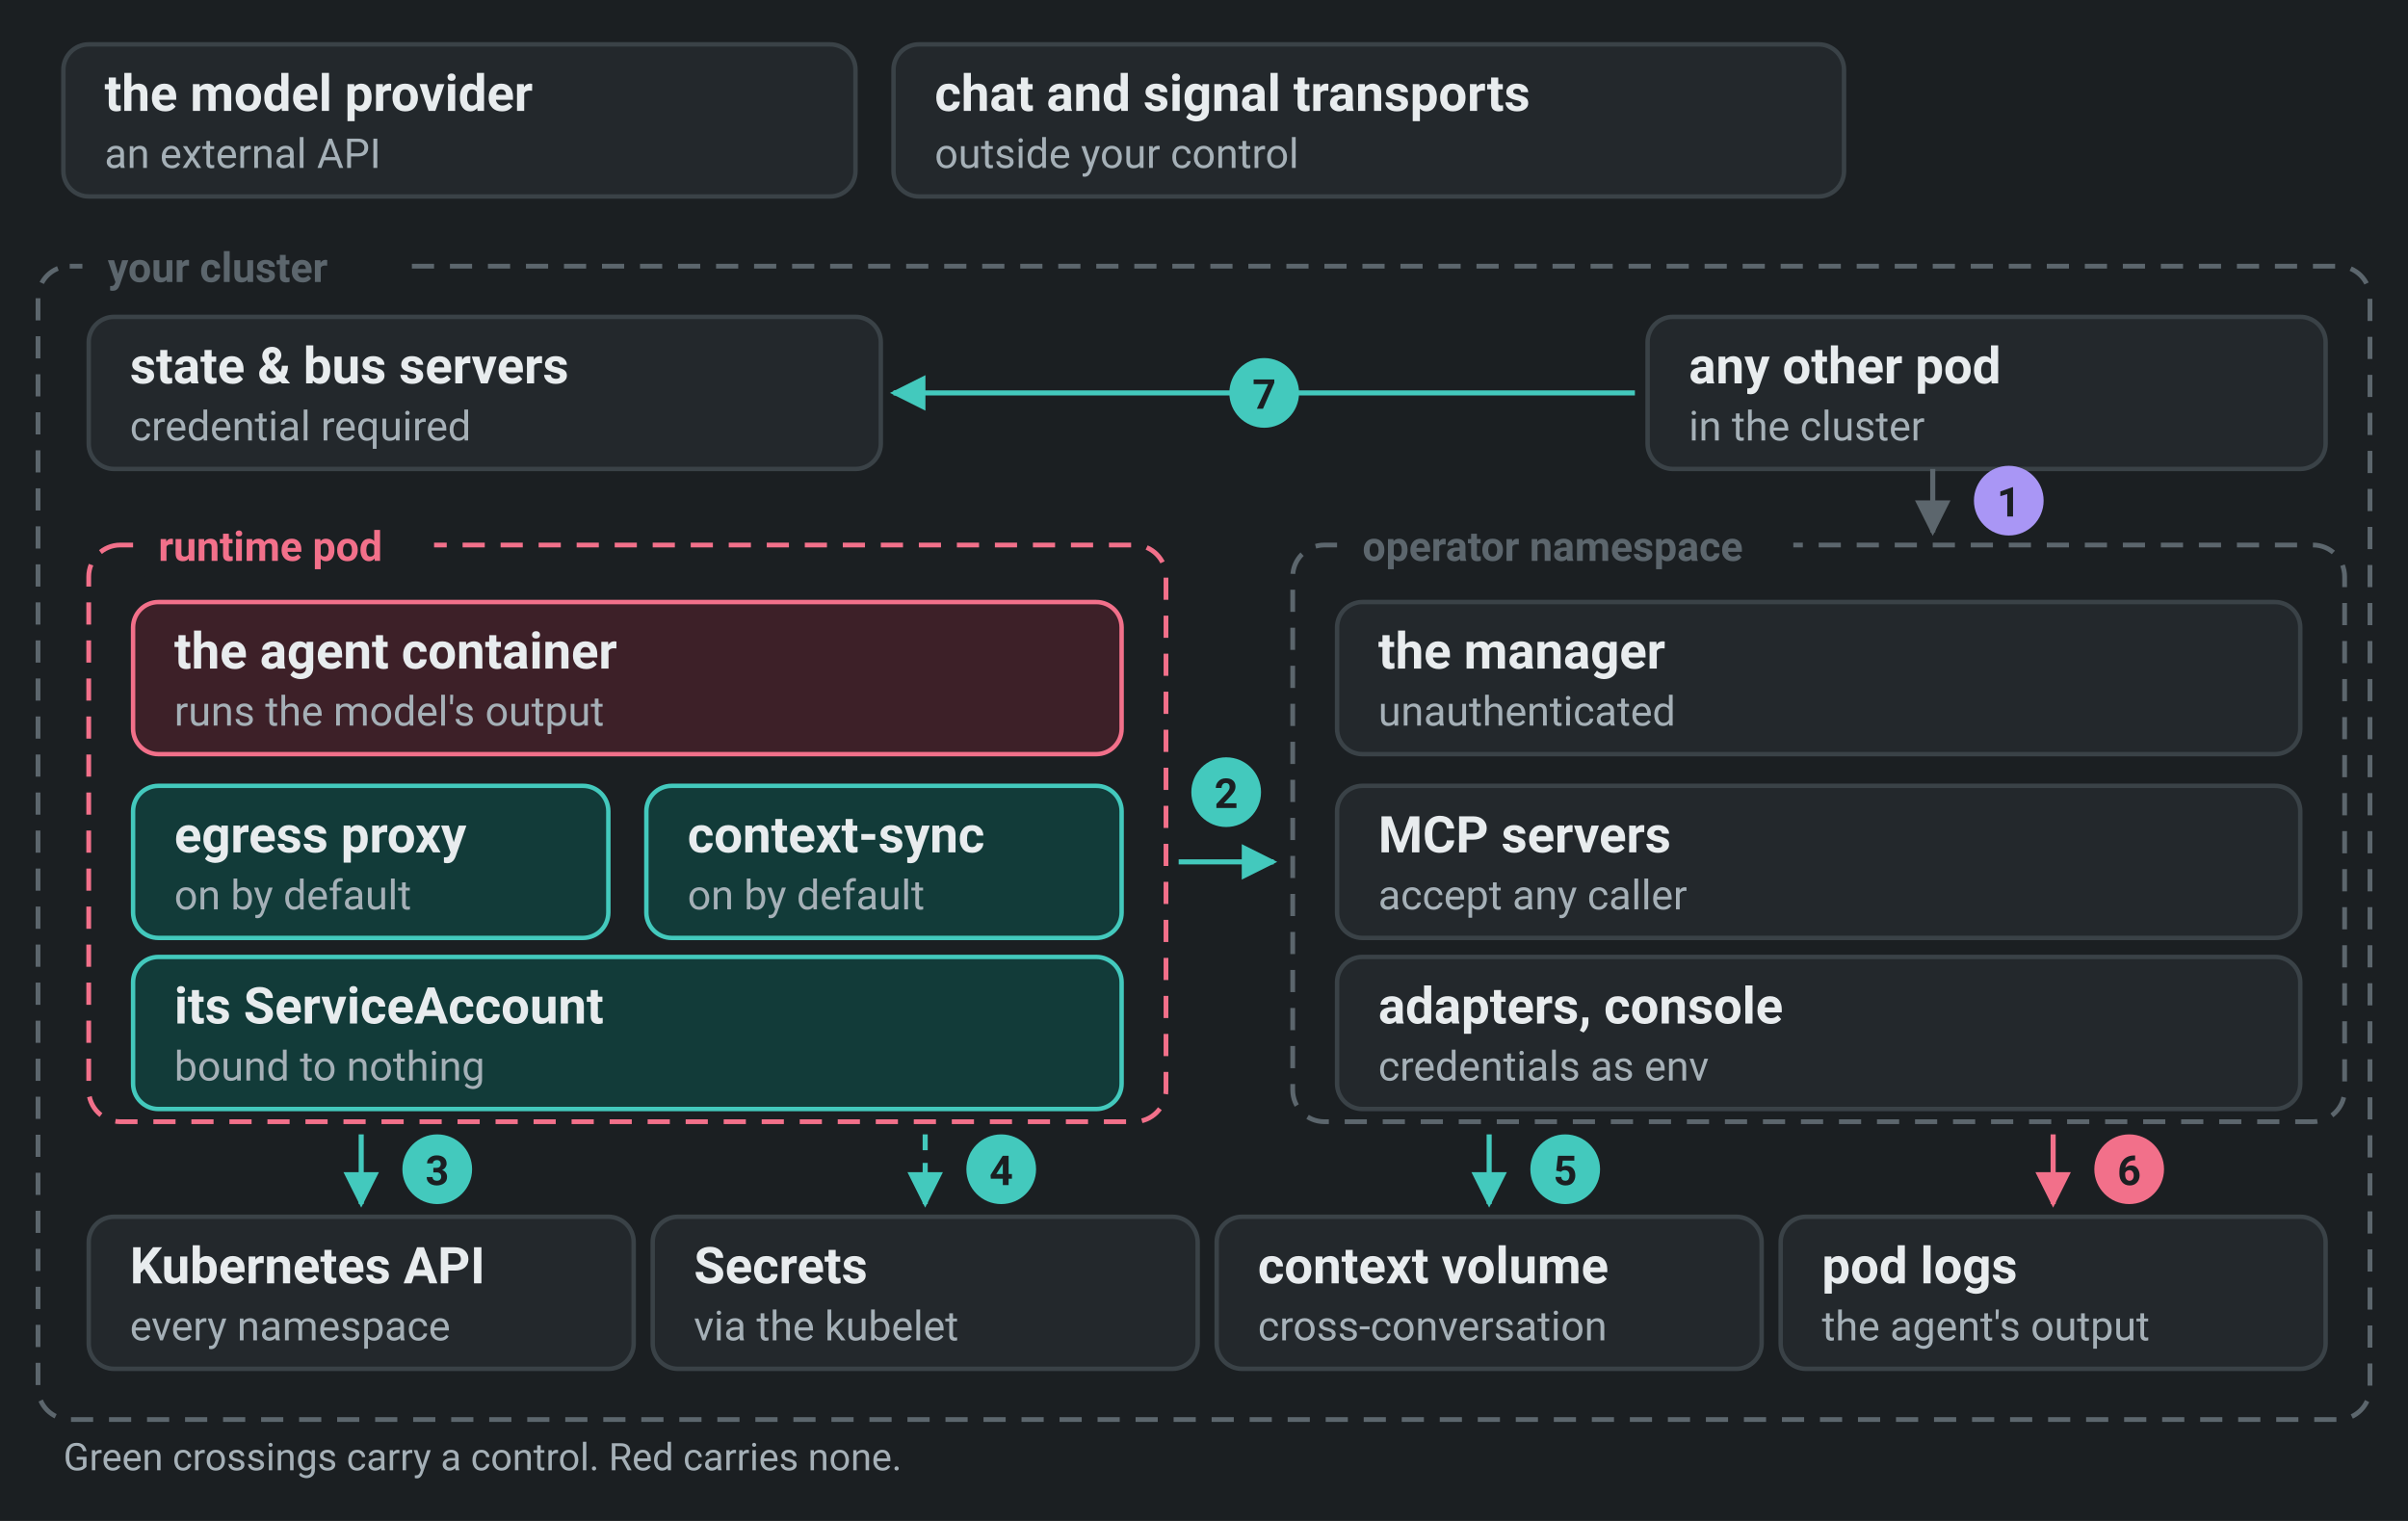
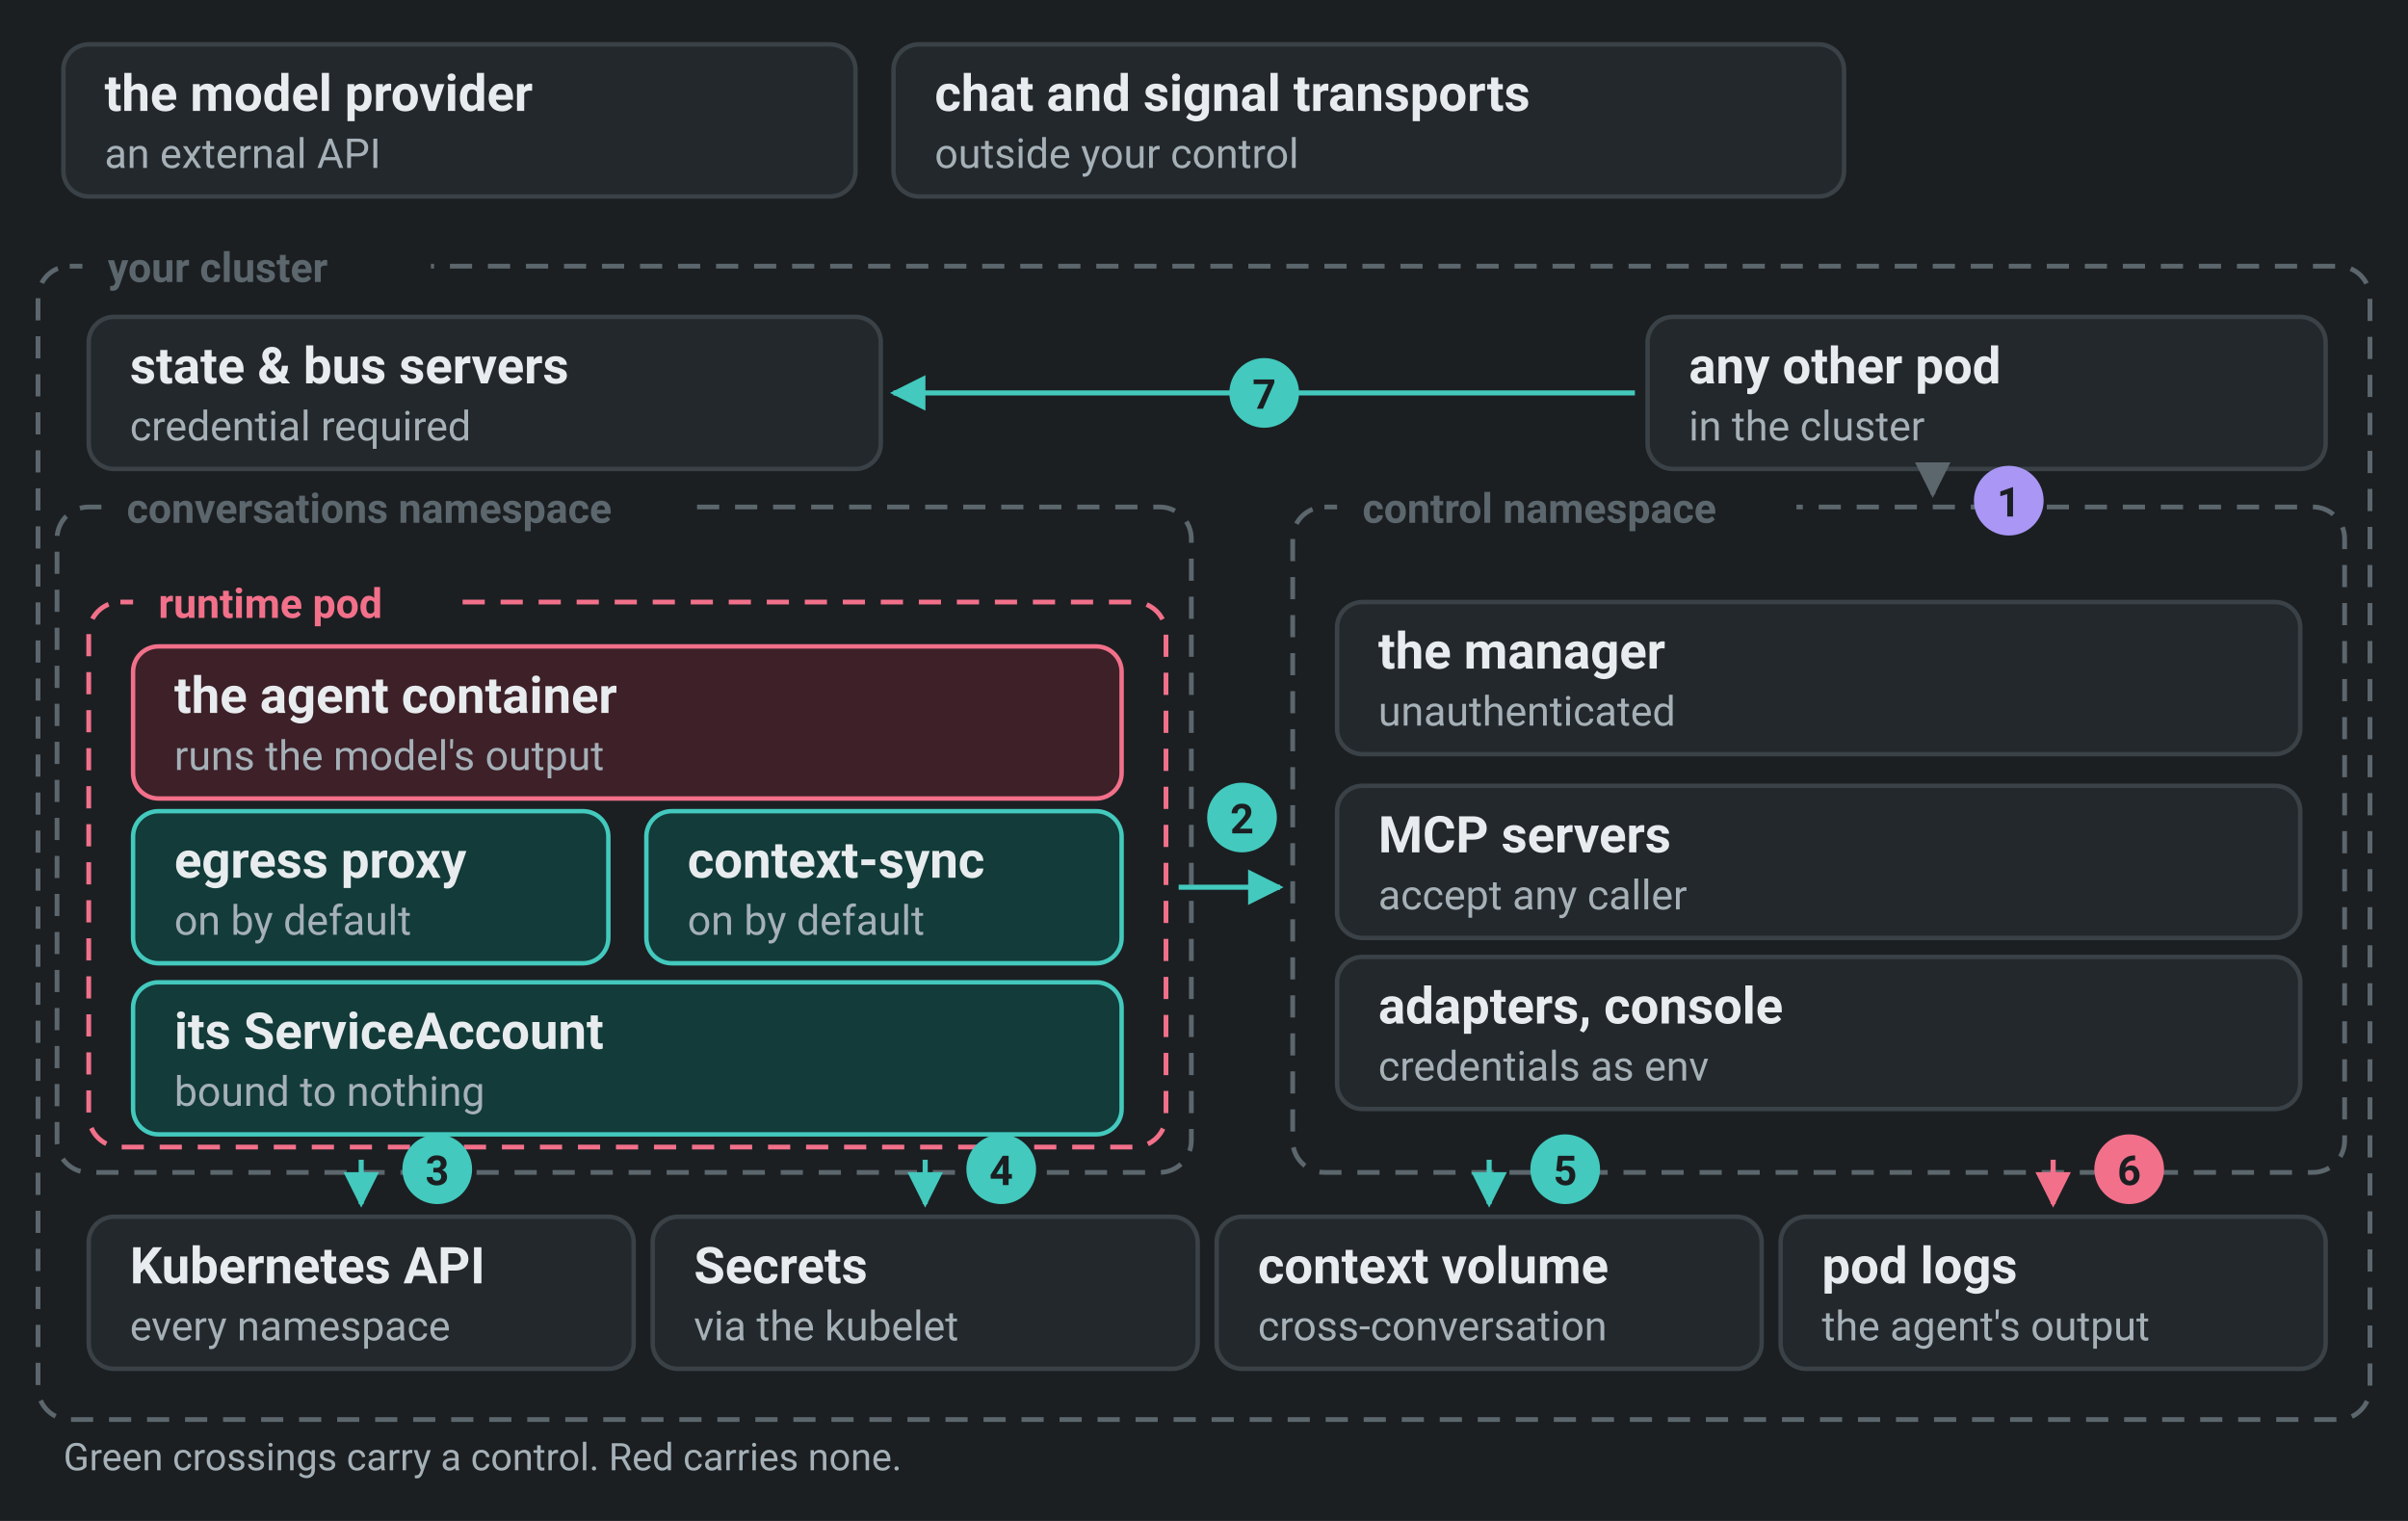
<svg xmlns="http://www.w3.org/2000/svg" viewBox="0 0 760 480" width="760" height="480" role="img">
  <rect width="760" height="480" fill="#1b1f22" />
  <defs>
    <marker id="ar-borderStrong" viewBox="0 0 10 10" refX="9" refY="5" markerWidth="7" markerHeight="7" orient="auto-start-reverse">
      <path d="M0,0 L10,5 L0,10 z" fill="#5c666d" />
    </marker>
    <marker id="ar-danger" viewBox="0 0 10 10" refX="9" refY="5" markerWidth="7" markerHeight="7" orient="auto-start-reverse">
      <path d="M0,0 L10,5 L0,10 z" fill="#f2708a" />
    </marker>
    <marker id="ar-brand" viewBox="0 0 10 10" refX="9" refY="5" markerWidth="7" markerHeight="7" orient="auto-start-reverse">
      <path d="M0,0 L10,5 L0,10 z" fill="#43c9bd" />
    </marker>
  </defs>
  <rect x="20" y="14" width="250" height="48" rx="8" fill="#23282c" stroke="#3a4247" stroke-width="1.4" />
  <text x="33" y="35" fill="#e8ecee" font-size="16" font-weight="600" text-anchor="start" font-family="ui-sans-serif, system-ui, -apple-system, 'Segoe UI', Roboto, 'Helvetica Neue', Arial, sans-serif">the model provider</text>
  <text x="33" y="53" fill="#a5b0b7" font-size="13" font-weight="400" text-anchor="start" font-family="ui-sans-serif, system-ui, -apple-system, 'Segoe UI', Roboto, 'Helvetica Neue', Arial, sans-serif">an external API</text>
  <rect x="282" y="14" width="300" height="48" rx="8" fill="#23282c" stroke="#3a4247" stroke-width="1.4" />
  <text x="295" y="35" fill="#e8ecee" font-size="16" font-weight="600" text-anchor="start" font-family="ui-sans-serif, system-ui, -apple-system, 'Segoe UI', Roboto, 'Helvetica Neue', Arial, sans-serif">chat and signal transports</text>
  <text x="295" y="53" fill="#a5b0b7" font-size="13" font-weight="400" text-anchor="start" font-family="ui-sans-serif, system-ui, -apple-system, 'Segoe UI', Roboto, 'Helvetica Neue', Arial, sans-serif">outside your control</text>
  <rect x="12" y="84" width="736" height="364" rx="10" fill="none" stroke="#5c666d" stroke-width="1.5" stroke-dasharray="7 5" />
-   <rect x="26" y="74" width="102" height="20" rx="5" fill="#1b1f22" />
+   <rect x="26" y="74" width="110" height="20" rx="5" fill="#1b1f22" />
  <text x="34" y="89" fill="#5c666d" font-size="13" font-weight="600" text-anchor="start" font-family="ui-sans-serif, system-ui, -apple-system, 'Segoe UI', Roboto, 'Helvetica Neue', Arial, sans-serif">your cluster</text>
  <rect x="520" y="100" width="214" height="48" rx="8" fill="#23282c" stroke="#3a4247" stroke-width="1.4" />
  <text x="533" y="121" fill="#e8ecee" font-size="16" font-weight="600" text-anchor="start" font-family="ui-sans-serif, system-ui, -apple-system, 'Segoe UI', Roboto, 'Helvetica Neue', Arial, sans-serif">any other pod</text>
  <text x="533" y="139" fill="#a5b0b7" font-size="13" font-weight="400" text-anchor="start" font-family="ui-sans-serif, system-ui, -apple-system, 'Segoe UI', Roboto, 'Helvetica Neue', Arial, sans-serif">in the cluster</text>
  <rect x="28" y="100" width="250" height="48" rx="8" fill="#23282c" stroke="#3a4247" stroke-width="1.4" />
  <text x="41" y="121" fill="#e8ecee" font-size="16" font-weight="600" text-anchor="start" font-family="ui-sans-serif, system-ui, -apple-system, 'Segoe UI', Roboto, 'Helvetica Neue', Arial, sans-serif">state &amp; bus servers</text>
  <text x="41" y="139" fill="#a5b0b7" font-size="13" font-weight="400" text-anchor="start" font-family="ui-sans-serif, system-ui, -apple-system, 'Segoe UI', Roboto, 'Helvetica Neue', Arial, sans-serif">credential required</text>
-   <rect x="28" y="172" width="340" height="182" rx="10" fill="none" stroke="#f2708a" stroke-width="1.5" stroke-dasharray="7 5" />
-   <rect x="42" y="162" width="95" height="20" rx="5" fill="#1b1f22" />
-   <text x="50" y="177" fill="#f2708a" font-size="13" font-weight="600" text-anchor="start" font-family="ui-sans-serif, system-ui, -apple-system, 'Segoe UI', Roboto, 'Helvetica Neue', Arial, sans-serif">runtime pod</text>
-   <rect x="42" y="190" width="312" height="48" rx="8" fill="#3d2028" stroke="#f2708a" stroke-width="1.4" />
-   <text x="55" y="211" fill="#e8ecee" font-size="16" font-weight="600" text-anchor="start" font-family="ui-sans-serif, system-ui, -apple-system, 'Segoe UI', Roboto, 'Helvetica Neue', Arial, sans-serif">the agent container</text>
-   <text x="55" y="229" fill="#a5b0b7" font-size="13" font-weight="400" text-anchor="start" font-family="ui-sans-serif, system-ui, -apple-system, 'Segoe UI', Roboto, 'Helvetica Neue', Arial, sans-serif">runs the model's output</text>
-   <rect x="42" y="248" width="150" height="48" rx="8" fill="#123b39" stroke="#43c9bd" stroke-width="1.4" />
-   <text x="55" y="269" fill="#e8ecee" font-size="16" font-weight="600" text-anchor="start" font-family="ui-sans-serif, system-ui, -apple-system, 'Segoe UI', Roboto, 'Helvetica Neue', Arial, sans-serif">egress proxy</text>
-   <text x="55" y="287" fill="#a5b0b7" font-size="13" font-weight="400" text-anchor="start" font-family="ui-sans-serif, system-ui, -apple-system, 'Segoe UI', Roboto, 'Helvetica Neue', Arial, sans-serif">on by default</text>
-   <rect x="204" y="248" width="150" height="48" rx="8" fill="#123b39" stroke="#43c9bd" stroke-width="1.4" />
-   <text x="217" y="269" fill="#e8ecee" font-size="16" font-weight="600" text-anchor="start" font-family="ui-sans-serif, system-ui, -apple-system, 'Segoe UI', Roboto, 'Helvetica Neue', Arial, sans-serif">context-sync</text>
-   <text x="217" y="287" fill="#a5b0b7" font-size="13" font-weight="400" text-anchor="start" font-family="ui-sans-serif, system-ui, -apple-system, 'Segoe UI', Roboto, 'Helvetica Neue', Arial, sans-serif">on by default</text>
-   <rect x="42" y="302" width="312" height="48" rx="8" fill="#123b39" stroke="#43c9bd" stroke-width="1.4" />
-   <text x="55" y="323" fill="#e8ecee" font-size="16" font-weight="600" text-anchor="start" font-family="ui-sans-serif, system-ui, -apple-system, 'Segoe UI', Roboto, 'Helvetica Neue', Arial, sans-serif">its ServiceAccount</text>
-   <text x="55" y="341" fill="#a5b0b7" font-size="13" font-weight="400" text-anchor="start" font-family="ui-sans-serif, system-ui, -apple-system, 'Segoe UI', Roboto, 'Helvetica Neue', Arial, sans-serif">bound to nothing</text>
-   <rect x="408" y="172" width="332" height="182" rx="10" fill="none" stroke="#5c666d" stroke-width="1.5" stroke-dasharray="7 5" />
-   <rect x="422" y="162" width="144" height="20" rx="5" fill="#1b1f22" />
-   <text x="430" y="177" fill="#5c666d" font-size="13" font-weight="600" text-anchor="start" font-family="ui-sans-serif, system-ui, -apple-system, 'Segoe UI', Roboto, 'Helvetica Neue', Arial, sans-serif">operator namespace</text>
+   <rect x="18" y="160" width="358" height="210" rx="10" fill="none" stroke="#5c666d" stroke-width="1.5" stroke-dasharray="7 5" />
+   <rect x="32" y="150" width="187" height="20" rx="5" fill="#1b1f22" />
+   <text x="40" y="165" fill="#5c666d" font-size="13" font-weight="600" text-anchor="start" font-family="ui-sans-serif, system-ui, -apple-system, 'Segoe UI', Roboto, 'Helvetica Neue', Arial, sans-serif">conversations namespace</text>
+   <rect x="28" y="190" width="340" height="172" rx="10" fill="none" stroke="#f2708a" stroke-width="1.5" stroke-dasharray="7 5" />
+   <rect x="42" y="180" width="103" height="20" rx="5" fill="#1b1f22" />
+   <text x="50" y="195" fill="#f2708a" font-size="13" font-weight="600" text-anchor="start" font-family="ui-sans-serif, system-ui, -apple-system, 'Segoe UI', Roboto, 'Helvetica Neue', Arial, sans-serif">runtime pod</text>
+   <rect x="42" y="204" width="312" height="48" rx="8" fill="#3d2028" stroke="#f2708a" stroke-width="1.4" />
+   <text x="55" y="225" fill="#e8ecee" font-size="16" font-weight="600" text-anchor="start" font-family="ui-sans-serif, system-ui, -apple-system, 'Segoe UI', Roboto, 'Helvetica Neue', Arial, sans-serif">the agent container</text>
+   <text x="55" y="243" fill="#a5b0b7" font-size="13" font-weight="400" text-anchor="start" font-family="ui-sans-serif, system-ui, -apple-system, 'Segoe UI', Roboto, 'Helvetica Neue', Arial, sans-serif">runs the model's output</text>
+   <rect x="42" y="256" width="150" height="48" rx="8" fill="#123b39" stroke="#43c9bd" stroke-width="1.4" />
+   <text x="55" y="277" fill="#e8ecee" font-size="16" font-weight="600" text-anchor="start" font-family="ui-sans-serif, system-ui, -apple-system, 'Segoe UI', Roboto, 'Helvetica Neue', Arial, sans-serif">egress proxy</text>
+   <text x="55" y="295" fill="#a5b0b7" font-size="13" font-weight="400" text-anchor="start" font-family="ui-sans-serif, system-ui, -apple-system, 'Segoe UI', Roboto, 'Helvetica Neue', Arial, sans-serif">on by default</text>
+   <rect x="204" y="256" width="150" height="48" rx="8" fill="#123b39" stroke="#43c9bd" stroke-width="1.4" />
+   <text x="217" y="277" fill="#e8ecee" font-size="16" font-weight="600" text-anchor="start" font-family="ui-sans-serif, system-ui, -apple-system, 'Segoe UI', Roboto, 'Helvetica Neue', Arial, sans-serif">context-sync</text>
+   <text x="217" y="295" fill="#a5b0b7" font-size="13" font-weight="400" text-anchor="start" font-family="ui-sans-serif, system-ui, -apple-system, 'Segoe UI', Roboto, 'Helvetica Neue', Arial, sans-serif">on by default</text>
+   <rect x="42" y="310" width="312" height="48" rx="8" fill="#123b39" stroke="#43c9bd" stroke-width="1.4" />
+   <text x="55" y="331" fill="#e8ecee" font-size="16" font-weight="600" text-anchor="start" font-family="ui-sans-serif, system-ui, -apple-system, 'Segoe UI', Roboto, 'Helvetica Neue', Arial, sans-serif">its ServiceAccount</text>
+   <text x="55" y="349" fill="#a5b0b7" font-size="13" font-weight="400" text-anchor="start" font-family="ui-sans-serif, system-ui, -apple-system, 'Segoe UI', Roboto, 'Helvetica Neue', Arial, sans-serif">bound to nothing</text>
+   <rect x="408" y="160" width="332" height="210" rx="10" fill="none" stroke="#5c666d" stroke-width="1.5" stroke-dasharray="7 5" />
+   <rect x="422" y="150" width="145" height="20" rx="5" fill="#1b1f22" />
+   <text x="430" y="165" fill="#5c666d" font-size="13" font-weight="600" text-anchor="start" font-family="ui-sans-serif, system-ui, -apple-system, 'Segoe UI', Roboto, 'Helvetica Neue', Arial, sans-serif">control namespace</text>
  <rect x="422" y="190" width="304" height="48" rx="8" fill="#23282c" stroke="#3a4247" stroke-width="1.4" />
  <text x="435" y="211" fill="#e8ecee" font-size="16" font-weight="600" text-anchor="start" font-family="ui-sans-serif, system-ui, -apple-system, 'Segoe UI', Roboto, 'Helvetica Neue', Arial, sans-serif">the manager</text>
  <text x="435" y="229" fill="#a5b0b7" font-size="13" font-weight="400" text-anchor="start" font-family="ui-sans-serif, system-ui, -apple-system, 'Segoe UI', Roboto, 'Helvetica Neue', Arial, sans-serif">unauthenticated</text>
  <rect x="422" y="248" width="304" height="48" rx="8" fill="#23282c" stroke="#3a4247" stroke-width="1.4" />
  <text x="435" y="269" fill="#e8ecee" font-size="16" font-weight="600" text-anchor="start" font-family="ui-sans-serif, system-ui, -apple-system, 'Segoe UI', Roboto, 'Helvetica Neue', Arial, sans-serif">MCP servers</text>
  <text x="435" y="287" fill="#a5b0b7" font-size="13" font-weight="400" text-anchor="start" font-family="ui-sans-serif, system-ui, -apple-system, 'Segoe UI', Roboto, 'Helvetica Neue', Arial, sans-serif">accept any caller</text>
  <rect x="422" y="302" width="304" height="48" rx="8" fill="#23282c" stroke="#3a4247" stroke-width="1.4" />
  <text x="435" y="323" fill="#e8ecee" font-size="16" font-weight="600" text-anchor="start" font-family="ui-sans-serif, system-ui, -apple-system, 'Segoe UI', Roboto, 'Helvetica Neue', Arial, sans-serif">adapters, console</text>
  <text x="435" y="341" fill="#a5b0b7" font-size="13" font-weight="400" text-anchor="start" font-family="ui-sans-serif, system-ui, -apple-system, 'Segoe UI', Roboto, 'Helvetica Neue', Arial, sans-serif">credentials as env</text>
  <rect x="28" y="384" width="172" height="48" rx="8" fill="#23282c" stroke="#3a4247" stroke-width="1.4" />
  <text x="41" y="405" fill="#e8ecee" font-size="16" font-weight="600" text-anchor="start" font-family="ui-sans-serif, system-ui, -apple-system, 'Segoe UI', Roboto, 'Helvetica Neue', Arial, sans-serif">Kubernetes API</text>
  <text x="41" y="423" fill="#a5b0b7" font-size="13" font-weight="400" text-anchor="start" font-family="ui-sans-serif, system-ui, -apple-system, 'Segoe UI', Roboto, 'Helvetica Neue', Arial, sans-serif">every namespace</text>
  <rect x="206" y="384" width="172" height="48" rx="8" fill="#23282c" stroke="#3a4247" stroke-width="1.4" />
  <text x="219" y="405" fill="#e8ecee" font-size="16" font-weight="600" text-anchor="start" font-family="ui-sans-serif, system-ui, -apple-system, 'Segoe UI', Roboto, 'Helvetica Neue', Arial, sans-serif">Secrets</text>
  <text x="219" y="423" fill="#a5b0b7" font-size="13" font-weight="400" text-anchor="start" font-family="ui-sans-serif, system-ui, -apple-system, 'Segoe UI', Roboto, 'Helvetica Neue', Arial, sans-serif">via the kubelet</text>
  <rect x="384" y="384" width="172" height="48" rx="8" fill="#23282c" stroke="#3a4247" stroke-width="1.4" />
  <text x="397" y="405" fill="#e8ecee" font-size="16" font-weight="600" text-anchor="start" font-family="ui-sans-serif, system-ui, -apple-system, 'Segoe UI', Roboto, 'Helvetica Neue', Arial, sans-serif">context volume</text>
  <text x="397" y="423" fill="#a5b0b7" font-size="13" font-weight="400" text-anchor="start" font-family="ui-sans-serif, system-ui, -apple-system, 'Segoe UI', Roboto, 'Helvetica Neue', Arial, sans-serif">cross-conversation</text>
  <rect x="562" y="384" width="172" height="48" rx="8" fill="#23282c" stroke="#3a4247" stroke-width="1.4" />
  <text x="575" y="405" fill="#e8ecee" font-size="16" font-weight="600" text-anchor="start" font-family="ui-sans-serif, system-ui, -apple-system, 'Segoe UI', Roboto, 'Helvetica Neue', Arial, sans-serif">pod logs</text>
  <text x="575" y="423" fill="#a5b0b7" font-size="13" font-weight="400" text-anchor="start" font-family="ui-sans-serif, system-ui, -apple-system, 'Segoe UI', Roboto, 'Helvetica Neue', Arial, sans-serif">the agent's output</text>
-   <path d="M610,148 L610,168" stroke="#5c666d" stroke-width="1.6" fill="none" marker-end="url(#ar-borderStrong)" />
+   <path d="M610,148 L610,156" stroke="#5c666d" stroke-width="1.6" fill="none" marker-end="url(#ar-borderStrong)" />
  <circle cx="634" cy="158" r="11" fill="#a996f5" />
  <text x="634" y="163" fill="#1b1f22" font-size="13" font-weight="700" text-anchor="middle" font-family="ui-sans-serif, system-ui, -apple-system, 'Segoe UI', Roboto, 'Helvetica Neue', Arial, sans-serif">1</text>
-   <path d="M372,272 L402,272" stroke="#43c9bd" stroke-width="1.6" fill="none" marker-end="url(#ar-brand)" />
-   <circle cx="387" cy="250" r="11" fill="#43c9bd" />
-   <text x="387" y="255" fill="#1b1f22" font-size="13" font-weight="700" text-anchor="middle" font-family="ui-sans-serif, system-ui, -apple-system, 'Segoe UI', Roboto, 'Helvetica Neue', Arial, sans-serif">2</text>
-   <path d="M114,358 L114,380" stroke="#43c9bd" stroke-width="1.6" fill="none" marker-end="url(#ar-brand)" />
+   <path d="M372,280 L404,280" stroke="#43c9bd" stroke-width="1.6" fill="none" marker-end="url(#ar-brand)" />
+   <circle cx="392" cy="258" r="11" fill="#43c9bd" />
+   <text x="392" y="263" fill="#1b1f22" font-size="13" font-weight="700" text-anchor="middle" font-family="ui-sans-serif, system-ui, -apple-system, 'Segoe UI', Roboto, 'Helvetica Neue', Arial, sans-serif">2</text>
+   <path d="M114,366 L114,380" stroke="#43c9bd" stroke-width="1.6" fill="none" marker-end="url(#ar-brand)" />
  <circle cx="138" cy="369" r="11" fill="#43c9bd" />
  <text x="138" y="374" fill="#1b1f22" font-size="13" font-weight="700" text-anchor="middle" font-family="ui-sans-serif, system-ui, -apple-system, 'Segoe UI', Roboto, 'Helvetica Neue', Arial, sans-serif">3</text>
-   <path d="M292,358 L292,380" stroke="#43c9bd" stroke-width="1.6" fill="none" marker-end="url(#ar-brand)" stroke-dasharray="5 4" />
+   <path d="M292,366 L292,380" stroke="#43c9bd" stroke-width="1.6" fill="none" marker-end="url(#ar-brand)" stroke-dasharray="5 4" />
  <circle cx="316" cy="369" r="11" fill="#43c9bd" />
  <text x="316" y="374" fill="#1b1f22" font-size="13" font-weight="700" text-anchor="middle" font-family="ui-sans-serif, system-ui, -apple-system, 'Segoe UI', Roboto, 'Helvetica Neue', Arial, sans-serif">4</text>
-   <path d="M470,358 L470,380" stroke="#43c9bd" stroke-width="1.6" fill="none" marker-end="url(#ar-brand)" />
+   <path d="M470,366 L470,380" stroke="#43c9bd" stroke-width="1.6" fill="none" marker-end="url(#ar-brand)" />
  <circle cx="494" cy="369" r="11" fill="#43c9bd" />
  <text x="494" y="374" fill="#1b1f22" font-size="13" font-weight="700" text-anchor="middle" font-family="ui-sans-serif, system-ui, -apple-system, 'Segoe UI', Roboto, 'Helvetica Neue', Arial, sans-serif">5</text>
-   <path d="M648,358 L648,380" stroke="#f2708a" stroke-width="1.6" fill="none" marker-end="url(#ar-danger)" />
+   <path d="M648,366 L648,380" stroke="#f2708a" stroke-width="1.6" fill="none" marker-end="url(#ar-danger)" />
  <circle cx="672" cy="369" r="11" fill="#f2708a" />
  <text x="672" y="374" fill="#1b1f22" font-size="13" font-weight="700" text-anchor="middle" font-family="ui-sans-serif, system-ui, -apple-system, 'Segoe UI', Roboto, 'Helvetica Neue', Arial, sans-serif">6</text>
  <path d="M516,124 L282,124" stroke="#43c9bd" stroke-width="1.6" fill="none" marker-end="url(#ar-brand)" />
  <circle cx="399" cy="124" r="11" fill="#43c9bd" />
  <text x="399" y="129" fill="#1b1f22" font-size="13" font-weight="700" text-anchor="middle" font-family="ui-sans-serif, system-ui, -apple-system, 'Segoe UI', Roboto, 'Helvetica Neue', Arial, sans-serif">7</text>
  <text x="20" y="464" fill="#a5b0b7" font-size="12" font-weight="400" text-anchor="start" font-family="ui-sans-serif, system-ui, -apple-system, 'Segoe UI', Roboto, 'Helvetica Neue', Arial, sans-serif">Green crossings carry a control. Red carries none.</text>
</svg>
